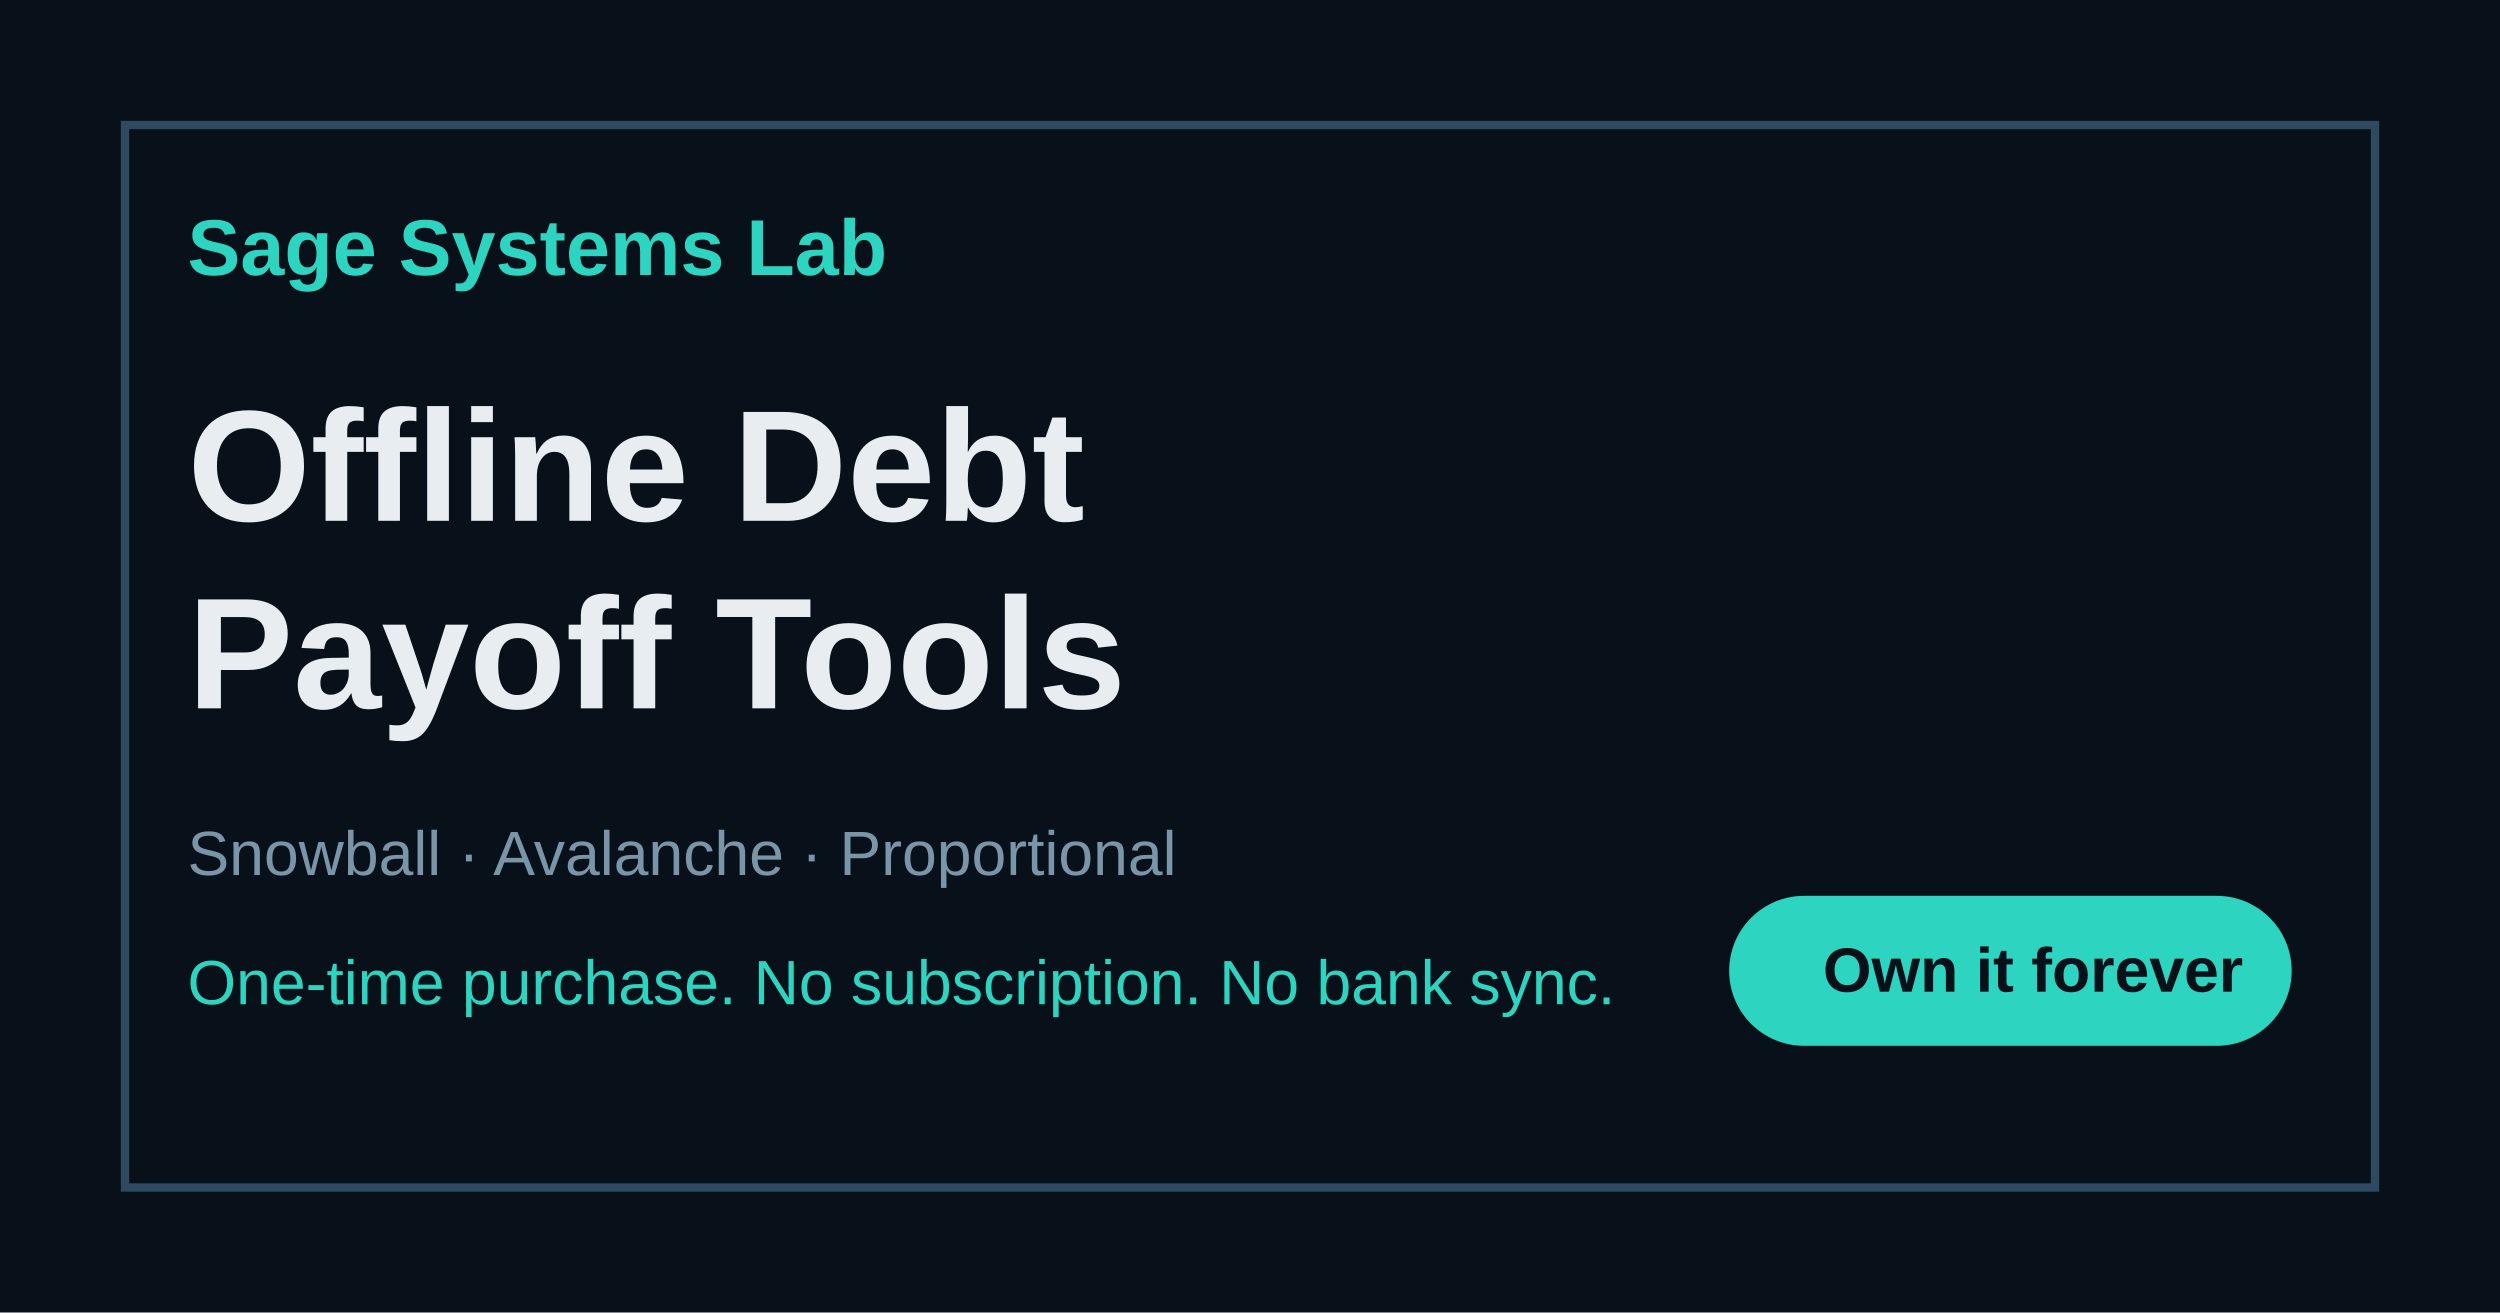
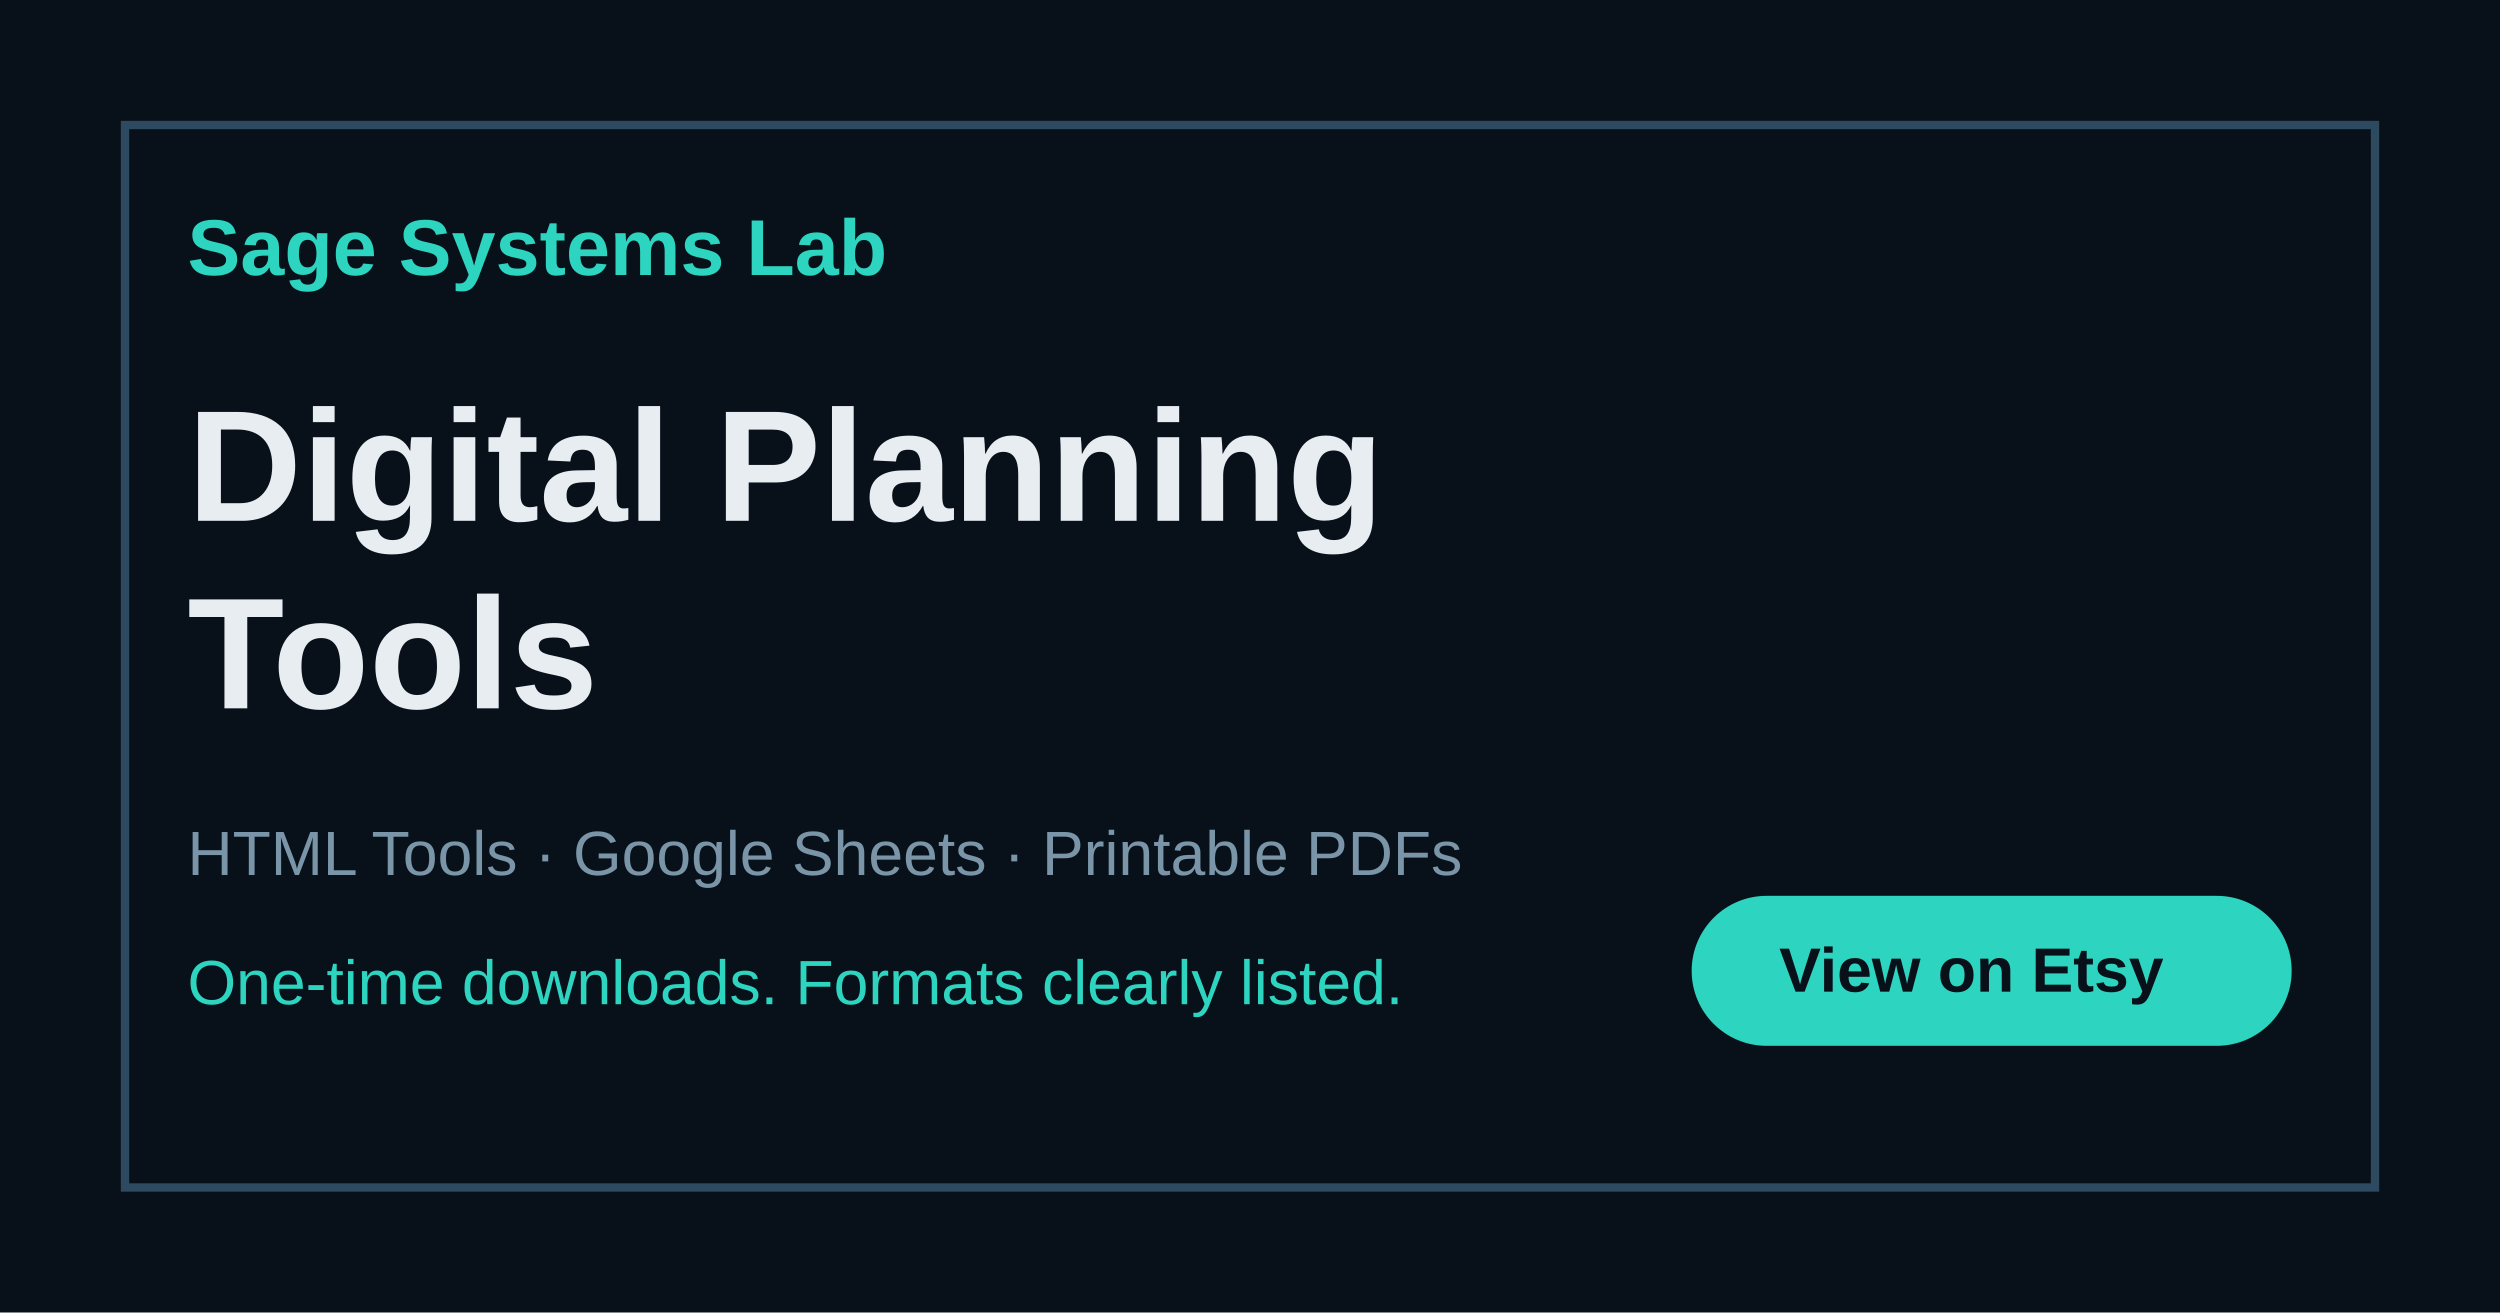
<svg xmlns="http://www.w3.org/2000/svg" width="1200" height="630" viewBox="0 0 1200 630" role="img" aria-labelledby="title desc">
  <rect width="1200" height="630" fill="#08111a" />
  <rect x="60" y="60" width="1080" height="510" fill="none" stroke="#2d4a60" stroke-width="4" />
  <text x="90" y="132" fill="#2dd4bf" font-family="Arial, Helvetica, sans-serif" font-size="38" font-weight="700">Sage Systems Lab</text>
-   <text x="90" y="250" fill="#e8edf2" font-family="Arial, Helvetica, sans-serif" font-size="76" font-weight="800">Offline Debt</text>
-   <text x="90" y="340" fill="#e8edf2" font-family="Arial, Helvetica, sans-serif" font-size="76" font-weight="800">Payoff Tools</text>
-   <text x="90" y="420" fill="#7a94a8" font-family="Arial, Helvetica, sans-serif" font-size="30">Snowball · Avalanche · Proportional</text>
-   <text x="90" y="482" fill="#2dd4bf" font-family="Arial, Helvetica, sans-serif" font-size="30">One-time purchase. No subscription. No bank sync.</text>
-   <rect x="830" y="430" rx="36" ry="36" width="270" height="72" fill="#2dd4bf" />
-   <text x="875" y="476" fill="#08111a" font-family="Arial, Helvetica, sans-serif" font-size="30" font-weight="700">Own it forever</text>
+   <text x="90" y="250" fill="#e8edf2" font-family="Arial, Helvetica, sans-serif" font-size="76" font-weight="800">Digital Planning</text>
+   <text x="90" y="340" fill="#e8edf2" font-family="Arial, Helvetica, sans-serif" font-size="76" font-weight="800">Tools</text>
+   <text x="90" y="420" fill="#7a94a8" font-family="Arial, Helvetica, sans-serif" font-size="30">HTML Tools · Google Sheets · Printable PDFs</text>
+   <text x="90" y="482" fill="#2dd4bf" font-family="Arial, Helvetica, sans-serif" font-size="30">One-time downloads. Formats clearly listed.</text>
+   <rect x="812" y="430" rx="36" ry="36" width="288" height="72" fill="#2dd4bf" />
+   <text x="854" y="476" fill="#08111a" font-family="Arial, Helvetica, sans-serif" font-size="30" font-weight="700">View on Etsy</text>
</svg>
